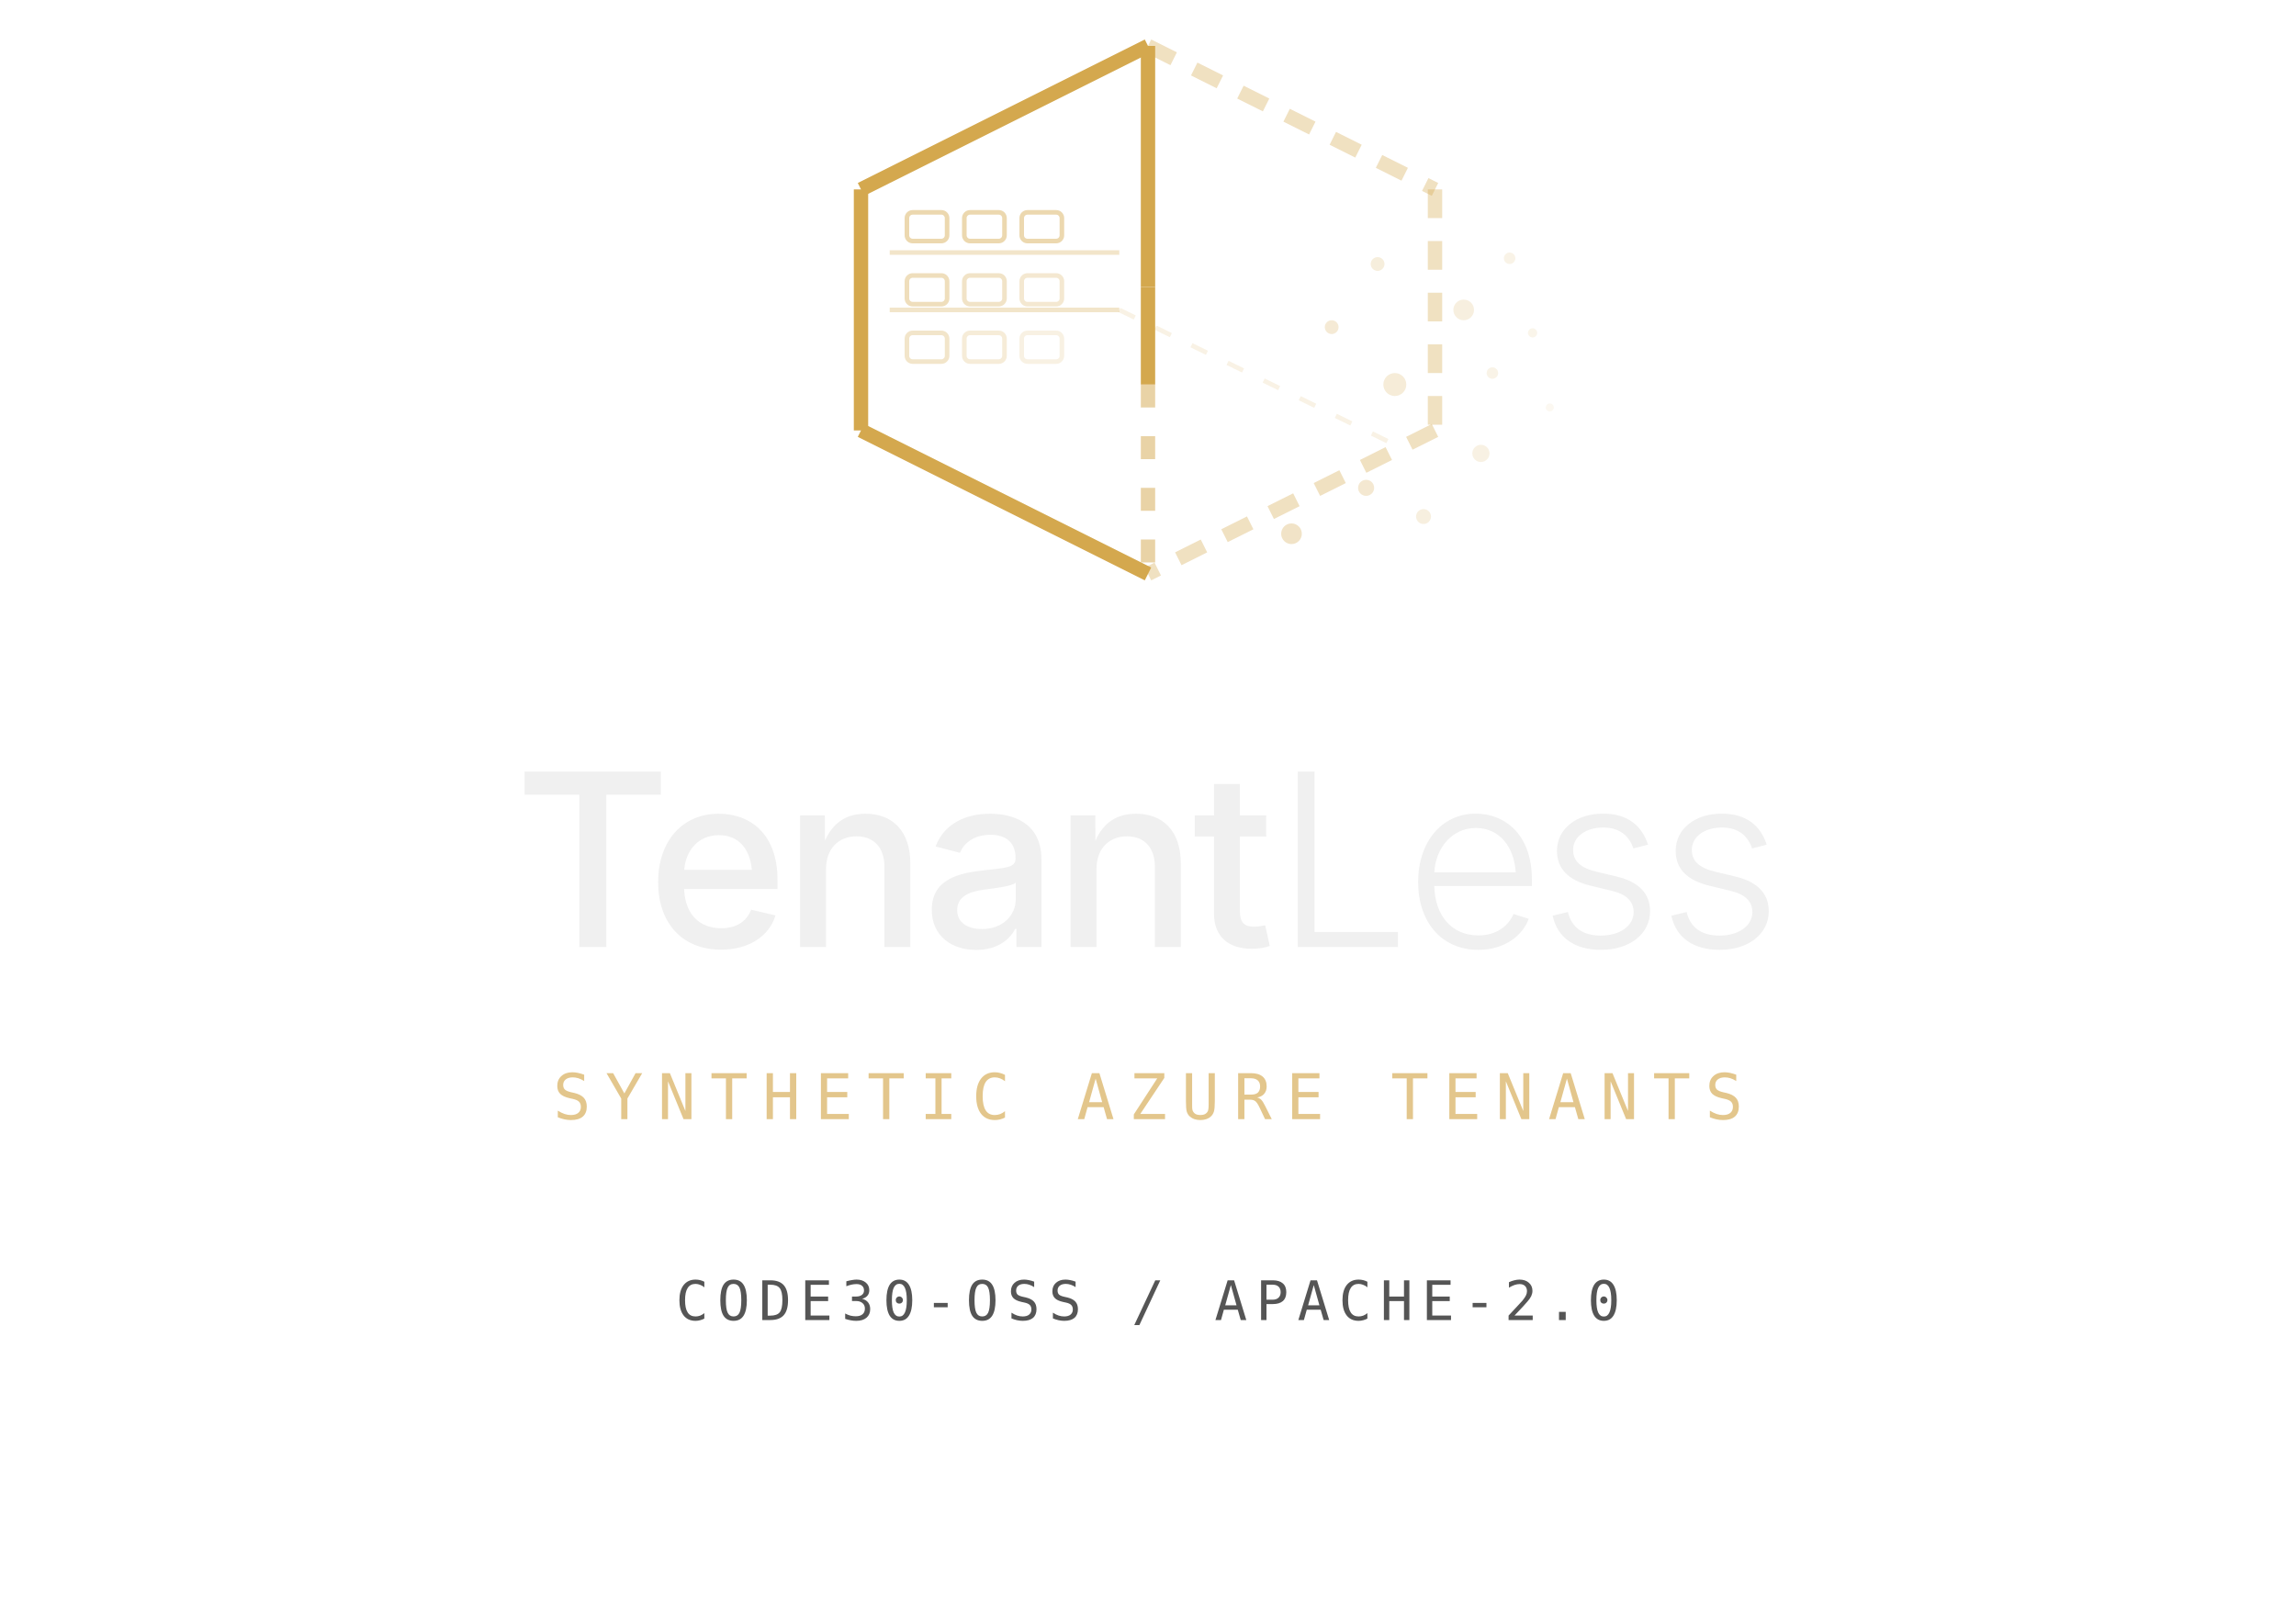
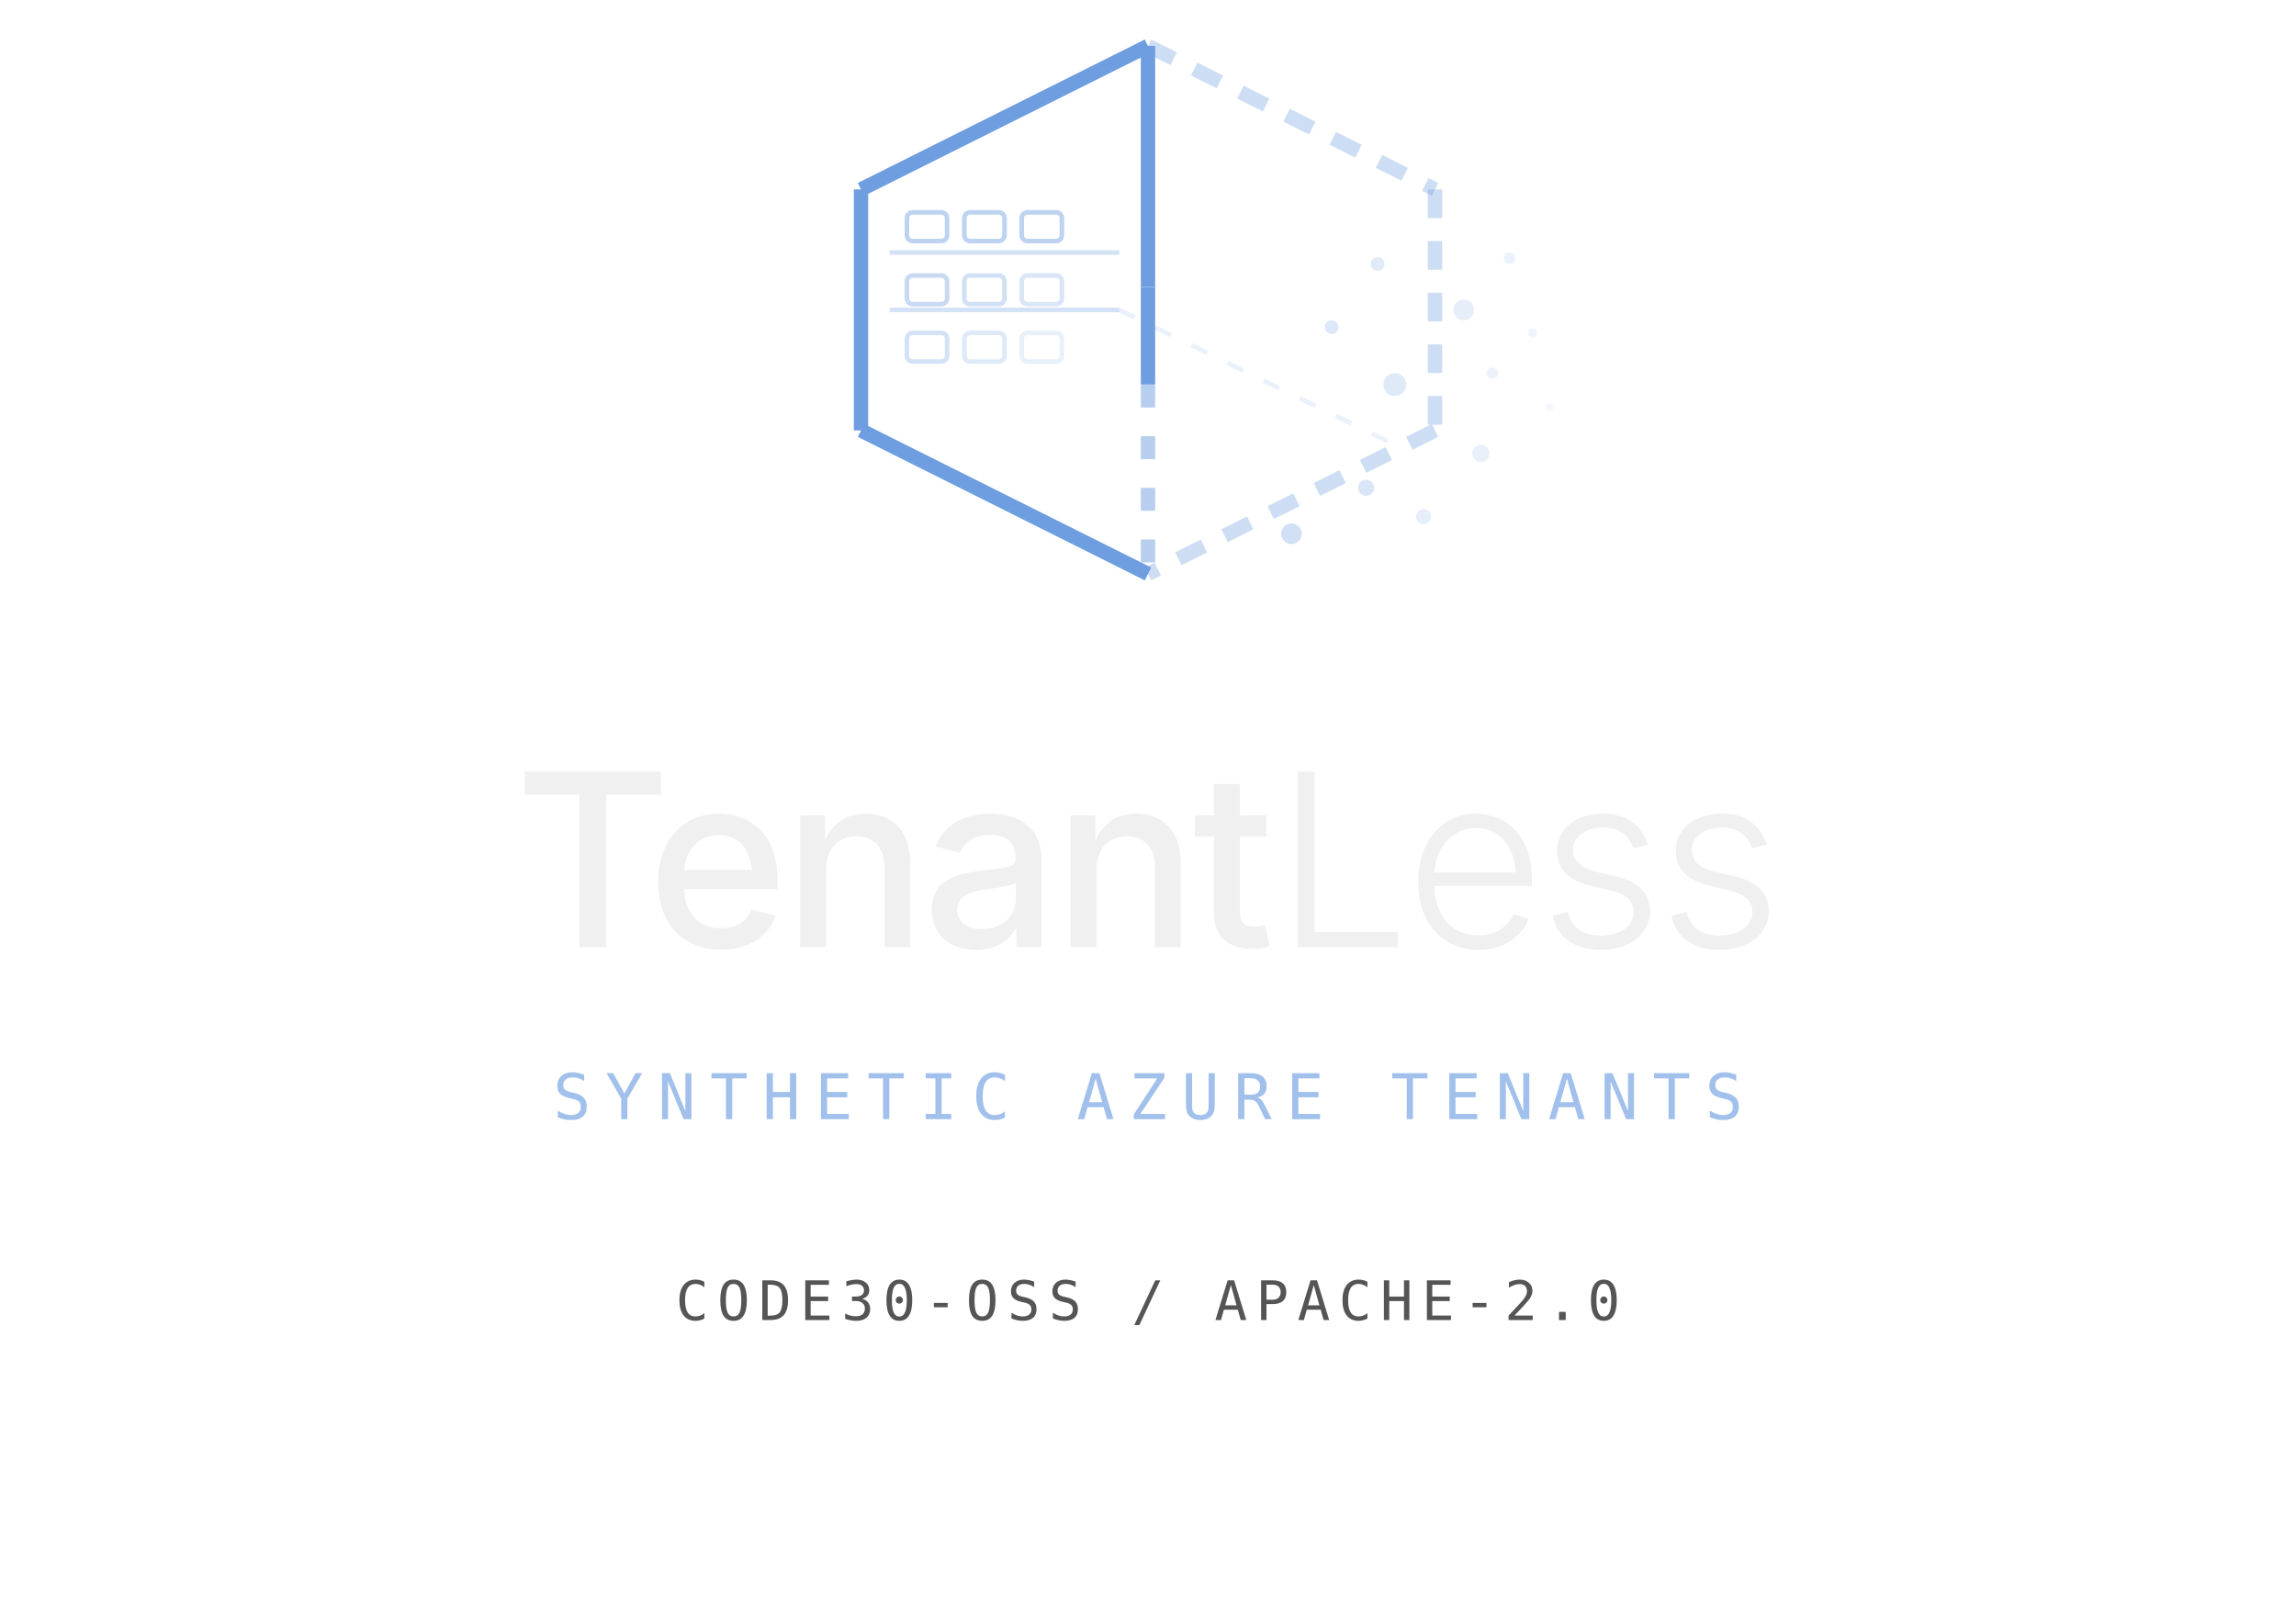
<svg xmlns="http://www.w3.org/2000/svg" viewBox="0 0 400 280" width="400" height="280">
  <g transform="translate(200, 100)">
-     <line x1="50" y1="-67" x2="50" y2="-25" stroke="#d4a84e" stroke-width="2.5" stroke-dasharray="5 4" opacity="0.35" />
-     <line x1="50" y1="-25" x2="0" y2="0" stroke="#d4a84e" stroke-width="2.5" stroke-dasharray="5 4" opacity="0.35" />
-     <line x1="0" y1="-92" x2="50" y2="-67" stroke="#d4a84e" stroke-width="2.5" stroke-dasharray="5 4" opacity="0.35" />
-     <line x1="-50" y1="-67" x2="-50" y2="-25" stroke="#d4a84e" stroke-width="2.5" />
-     <line x1="-50" y1="-25" x2="0" y2="0" stroke="#d4a84e" stroke-width="2.5" />
-     <line x1="0" y1="-92" x2="-50" y2="-67" stroke="#d4a84e" stroke-width="2.5" />
-     <line x1="0" y1="-92" x2="0" y2="-50" stroke="#d4a84e" stroke-width="2.5" />
-     <line x1="0" y1="-50" x2="0" y2="-33" stroke="#d4a84e" stroke-width="2.5" />
-     <line x1="0" y1="-33" x2="0" y2="0" stroke="#d4a84e" stroke-width="2.5" stroke-dasharray="4 5" opacity="0.50" />
-     <circle cx="25" cy="-7" r="1.8" fill="#d4a84e" opacity="0.32" />
-     <circle cx="38" cy="-15" r="1.4" fill="#d4a84e" opacity="0.26" />
-     <circle cx="43" cy="-33" r="2.0" fill="#d4a84e" opacity="0.22" />
-     <circle cx="32" cy="-43" r="1.2" fill="#d4a84e" opacity="0.24" />
-     <circle cx="55" cy="-46" r="1.8" fill="#d4a84e" opacity="0.18" />
-     <circle cx="58" cy="-21" r="1.5" fill="#d4a84e" opacity="0.16" />
-     <circle cx="40" cy="-54" r="1.2" fill="#d4a84e" opacity="0.20" />
-     <circle cx="60" cy="-35" r="1.0" fill="#d4a84e" opacity="0.14" />
-     <circle cx="48" cy="-10" r="1.3" fill="#d4a84e" opacity="0.18" />
-     <circle cx="67" cy="-42" r="0.8" fill="#d4a84e" opacity="0.12" />
-     <circle cx="63" cy="-55" r="1.0" fill="#d4a84e" opacity="0.14" />
-     <circle cx="70" cy="-29" r="0.7" fill="#d4a84e" opacity="0.08" />
-     <line x1="-45" y1="-46" x2="-5" y2="-46" stroke="#d4a84e" stroke-width="0.8" opacity="0.30" />
-     <line x1="-5" y1="-46" x2="42" y2="-23" stroke="#d4a84e" stroke-width="0.8" stroke-dasharray="3 4" opacity="0.15" />
-     <line x1="-45" y1="-56" x2="-5" y2="-56" stroke="#d4a84e" stroke-width="0.8" opacity="0.30" />
-     <rect x="-42" y="-63" width="7" height="5" rx="1" fill="none" stroke="#d4a84e" stroke-width="0.8" opacity="0.45" />
-     <rect x="-32" y="-63" width="7" height="5" rx="1" fill="none" stroke="#d4a84e" stroke-width="0.8" opacity="0.45" />
-     <rect x="-22" y="-63" width="7" height="5" rx="1" fill="none" stroke="#d4a84e" stroke-width="0.8" opacity="0.45" />
-     <rect x="-42" y="-52" width="7" height="5" rx="1" fill="none" stroke="#d4a84e" stroke-width="0.8" opacity="0.38" />
-     <rect x="-32" y="-52" width="7" height="5" rx="1" fill="none" stroke="#d4a84e" stroke-width="0.8" opacity="0.32" />
-     <rect x="-22" y="-52" width="7" height="5" rx="1" fill="none" stroke="#d4a84e" stroke-width="0.8" opacity="0.26" />
-     <rect x="-42" y="-42" width="7" height="5" rx="1" fill="none" stroke="#d4a84e" stroke-width="0.8" opacity="0.30" />
-     <rect x="-32" y="-42" width="7" height="5" rx="1" fill="none" stroke="#d4a84e" stroke-width="0.8" opacity="0.22" />
-     <rect x="-22" y="-42" width="7" height="5" rx="1" fill="none" stroke="#d4a84e" stroke-width="0.8" opacity="0.16" />
+     <line x1="50" y1="-67" x2="50" y2="-25" stroke="#6f9ee0" stroke-width="2.5" stroke-dasharray="5 4" opacity="0.35" />
+     <line x1="50" y1="-25" x2="0" y2="0" stroke="#6f9ee0" stroke-width="2.5" stroke-dasharray="5 4" opacity="0.35" />
+     <line x1="0" y1="-92" x2="50" y2="-67" stroke="#6f9ee0" stroke-width="2.5" stroke-dasharray="5 4" opacity="0.35" />
+     <line x1="-50" y1="-67" x2="-50" y2="-25" stroke="#6f9ee0" stroke-width="2.5" />
+     <line x1="-50" y1="-25" x2="0" y2="0" stroke="#6f9ee0" stroke-width="2.5" />
+     <line x1="0" y1="-92" x2="-50" y2="-67" stroke="#6f9ee0" stroke-width="2.5" />
+     <line x1="0" y1="-92" x2="0" y2="-50" stroke="#6f9ee0" stroke-width="2.5" />
+     <line x1="0" y1="-50" x2="0" y2="-33" stroke="#6f9ee0" stroke-width="2.5" />
+     <line x1="0" y1="-33" x2="0" y2="0" stroke="#6f9ee0" stroke-width="2.5" stroke-dasharray="4 5" opacity="0.50" />
+     <circle cx="25" cy="-7" r="1.8" fill="#6f9ee0" opacity="0.32" />
+     <circle cx="38" cy="-15" r="1.4" fill="#6f9ee0" opacity="0.26" />
+     <circle cx="43" cy="-33" r="2.0" fill="#6f9ee0" opacity="0.22" />
+     <circle cx="32" cy="-43" r="1.2" fill="#6f9ee0" opacity="0.24" />
+     <circle cx="55" cy="-46" r="1.8" fill="#6f9ee0" opacity="0.18" />
+     <circle cx="58" cy="-21" r="1.5" fill="#6f9ee0" opacity="0.16" />
+     <circle cx="40" cy="-54" r="1.2" fill="#6f9ee0" opacity="0.20" />
+     <circle cx="60" cy="-35" r="1.0" fill="#6f9ee0" opacity="0.14" />
+     <circle cx="48" cy="-10" r="1.3" fill="#6f9ee0" opacity="0.18" />
+     <circle cx="67" cy="-42" r="0.8" fill="#6f9ee0" opacity="0.12" />
+     <circle cx="63" cy="-55" r="1.0" fill="#6f9ee0" opacity="0.14" />
+     <circle cx="70" cy="-29" r="0.7" fill="#6f9ee0" opacity="0.08" />
+     <line x1="-45" y1="-46" x2="-5" y2="-46" stroke="#6f9ee0" stroke-width="0.8" opacity="0.30" />
+     <line x1="-5" y1="-46" x2="42" y2="-23" stroke="#6f9ee0" stroke-width="0.8" stroke-dasharray="3 4" opacity="0.15" />
+     <line x1="-45" y1="-56" x2="-5" y2="-56" stroke="#6f9ee0" stroke-width="0.8" opacity="0.30" />
+     <rect x="-42" y="-63" width="7" height="5" rx="1" fill="none" stroke="#6f9ee0" stroke-width="0.8" opacity="0.45" />
+     <rect x="-32" y="-63" width="7" height="5" rx="1" fill="none" stroke="#6f9ee0" stroke-width="0.8" opacity="0.45" />
+     <rect x="-22" y="-63" width="7" height="5" rx="1" fill="none" stroke="#6f9ee0" stroke-width="0.8" opacity="0.45" />
+     <rect x="-42" y="-52" width="7" height="5" rx="1" fill="none" stroke="#6f9ee0" stroke-width="0.8" opacity="0.38" />
+     <rect x="-32" y="-52" width="7" height="5" rx="1" fill="none" stroke="#6f9ee0" stroke-width="0.8" opacity="0.32" />
+     <rect x="-22" y="-52" width="7" height="5" rx="1" fill="none" stroke="#6f9ee0" stroke-width="0.8" opacity="0.26" />
+     <rect x="-42" y="-42" width="7" height="5" rx="1" fill="none" stroke="#6f9ee0" stroke-width="0.8" opacity="0.30" />
+     <rect x="-32" y="-42" width="7" height="5" rx="1" fill="none" stroke="#6f9ee0" stroke-width="0.8" opacity="0.22" />
+     <rect x="-22" y="-42" width="7" height="5" rx="1" fill="none" stroke="#6f9ee0" stroke-width="0.8" opacity="0.16" />
  </g>
  <text x="200" y="165" text-anchor="middle" font-family="'DM Sans', 'Inter', 'Helvetica Neue', system-ui, sans-serif" font-size="42" font-weight="500" letter-spacing="-1" fill="#f0f0f0">Tenant<tspan font-weight="300" opacity="0.40">Less</tspan>
  </text>
-   <text x="200" y="195" text-anchor="middle" font-family="'Space Mono', 'SF Mono', 'Consolas', monospace" font-size="11" letter-spacing="2.5" fill="#d4a84e" opacity="0.65">SYNTHETIC AZURE TENANTS</text>
+   <text x="200" y="195" text-anchor="middle" font-family="'Space Mono', 'SF Mono', 'Consolas', monospace" font-size="11" letter-spacing="2.5" fill="#6f9ee0" opacity="0.65">SYNTHETIC AZURE TENANTS</text>
  <text x="200" y="230" text-anchor="middle" font-family="'Space Mono', 'SF Mono', 'Consolas', monospace" font-size="9.5" letter-spacing="1.5" fill="#555">CODE30-OSS / APACHE-2.0</text>
</svg>
